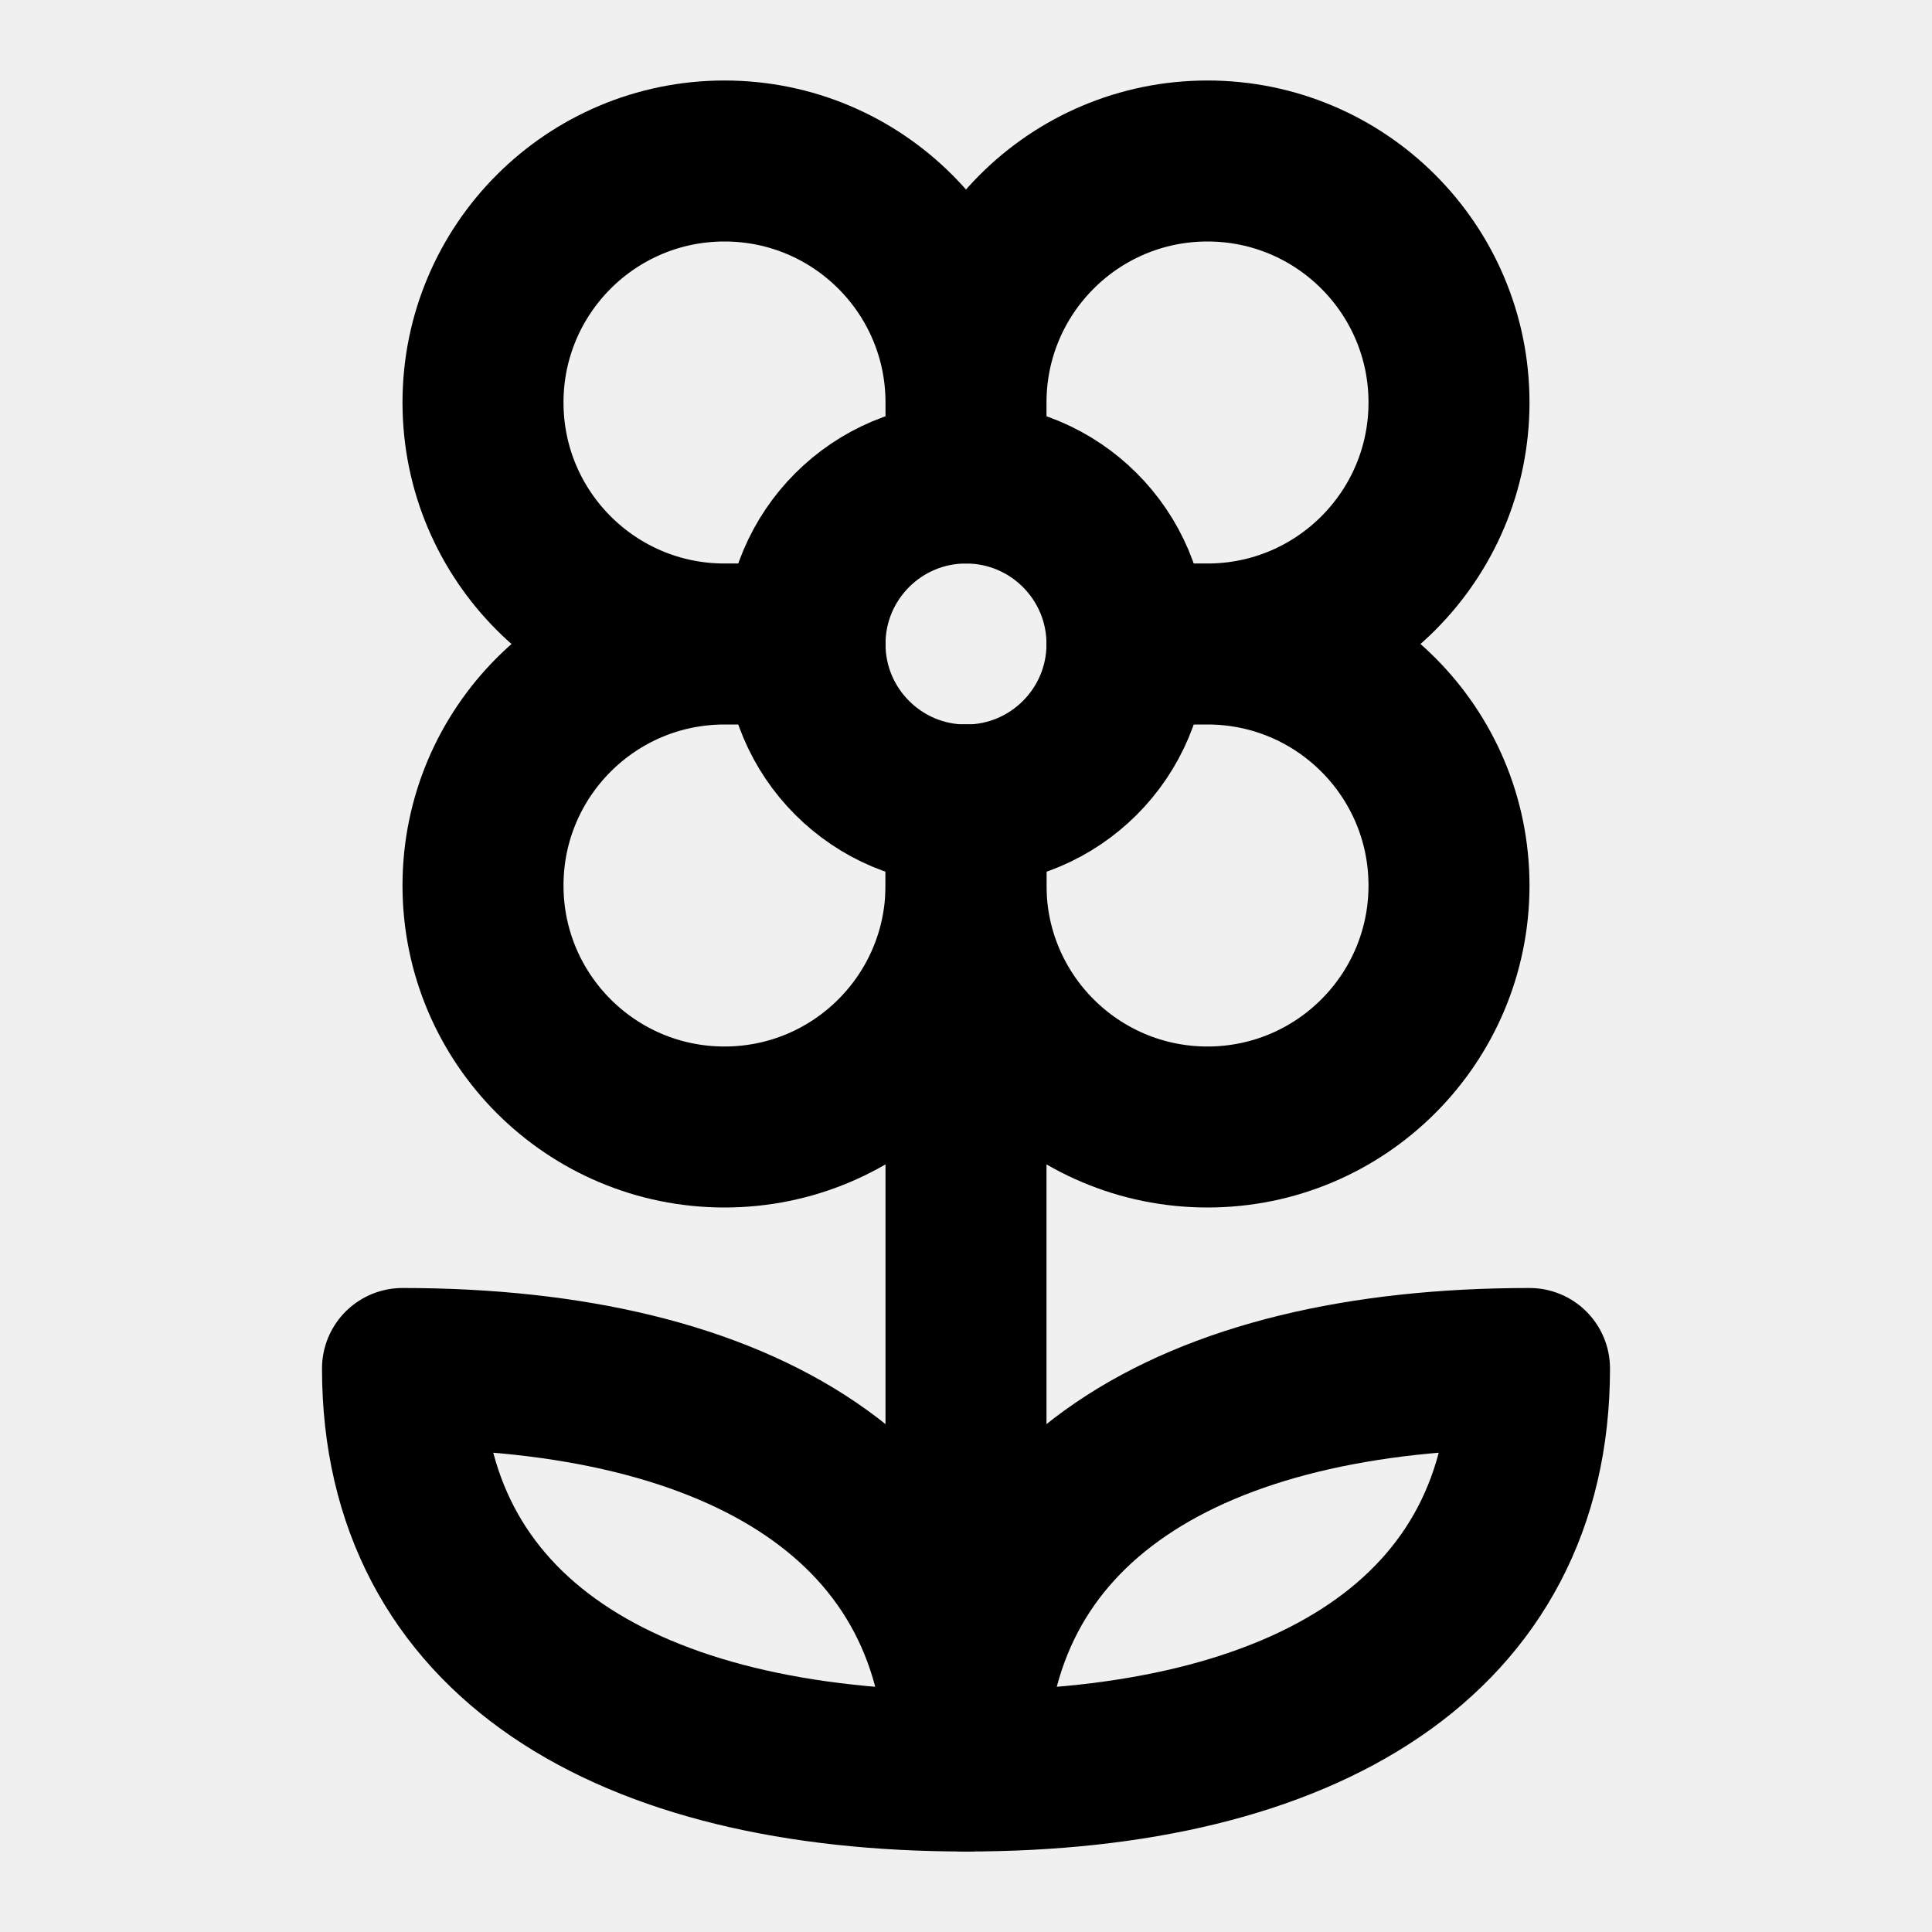
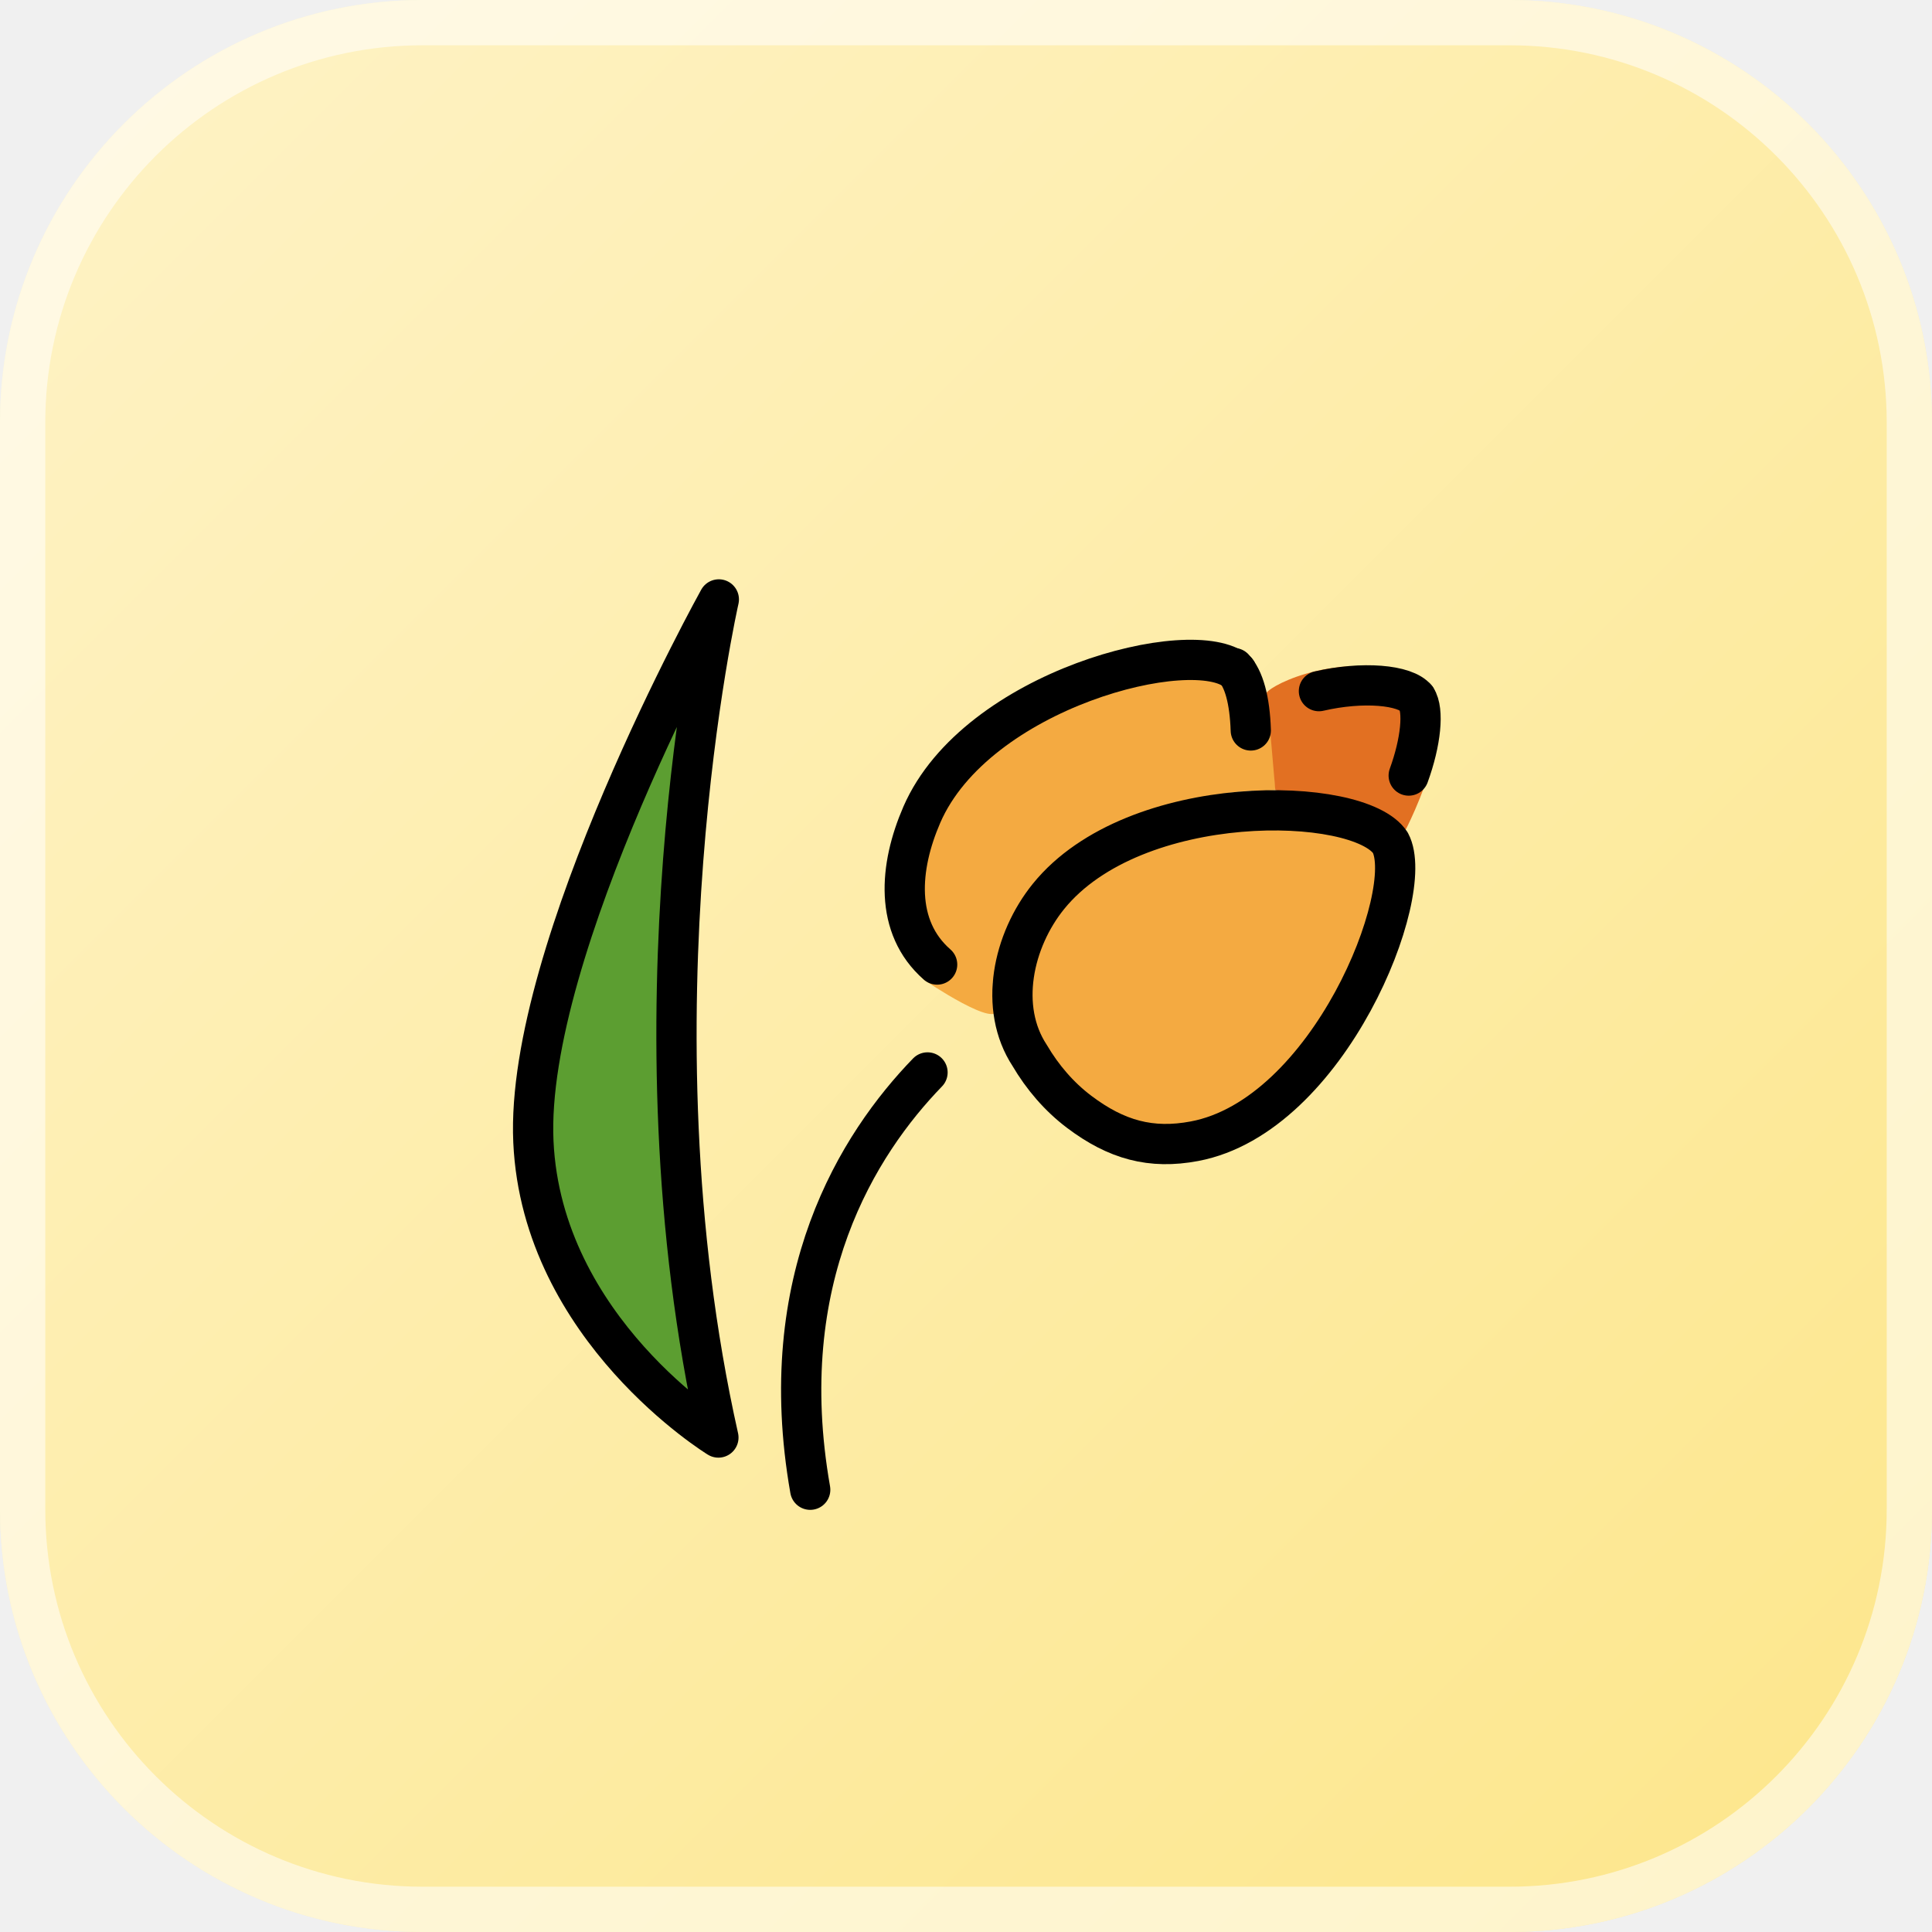
- <svg xmlns="http://www.w3.org/2000/svg" class="lucide lucide-flower-2" width="24" height="24" viewBox="0 0 24 24" fill="none" stroke="currentColor" stroke-width="2" stroke-linecap="round" stroke-linejoin="round">
-   <path d="M12 5a3 3 0 1 1 3 3m-3-3a3 3 0 1 0-3 3m3-3v1M9 8a3 3 0 1 0 3 3M9 8h1m5 0a3 3 0 1 1-3 3m3-3h-1m-2 3v-1" />
-   <circle cx="12" cy="8" r="2" />
-   <path d="M12 10v12" />
-   <path d="M12 22c4.2 0 7-1.667 7-5-4.2 0-7 1.667-7 5Z" />
-   <path d="M12 22c-4.2 0-7-1.667-7-5 4.2 0 7 1.667 7 5Z" />
+ <svg xmlns="http://www.w3.org/2000/svg" viewBox="0 0 64 64" width="64" height="64">
+   <defs>
+     <linearGradient id="bg" x1="0" y1="0" x2="1" y2="1">
+       <stop offset="0" stop-color="#fef3c7" />
+       <stop offset="1" stop-color="#fde68a" />
+     </linearGradient>
+   </defs>
+   <rect width="64" height="64" rx="14" fill="url(#bg)" />
+   <rect x="0.75" y="0.75" width="62.5" height="62.5" rx="13.25" fill="none" stroke="#ffffff" stroke-opacity="0.55" stroke-width="1.5" />
+   <g transform="translate(8 8) scale(0.6666667)">
+     <g id="color">
+       <path fill="#5C9E31" stroke="none" d="M23.697,59.43c0,0-8.768-5.362-9.193-14.698c-0.436-9.587,9.214-26.947,9.214-26.947 S18.998,38.491,23.697,59.43z" />
+       <path fill="#F4AA41" stroke="none" d="M50.717,27.303c-2.763-0.123-8.057,1.58-9.515,2.889c-2.489,2.236-2.945,2.852-3.843,6.473 c-0.103,0.417,0.08,0.552,0.189,1.413c0.149,1.174-3.592-1.363-3.592-1.363c-2.136-1.858-1.282-5.288-0.16-7.888 c2.692-6.238,14.314-9.896,16.451-8.038c0,0,0.957,1.216,1.122,6.474L50.717,27.303z" />
+       <path fill="#F4AA41" stroke="none" d="M57.288,29.872c1.344,2.493-3.056,13.578-9.733,14.835c-2.153,0.405-3.875-0.062-5.729-1.462 c-0.999-0.754-1.824-1.721-2.458-2.8v0c-1.555-2.366-0.844-5.708,0.939-7.908 C44.585,27.259,55.733,27.506,57.288,29.872" />
+       <path fill="#E27022" stroke="none" d="M52.948,22.666c2.163-0.502,4.295-0.322,4.838,0.362" />
+       <path fill="#E27022" stroke="none" d="M51.368,27.264c0,0-0.369-4.537-0.459-4.763c-0.11-0.276,3.109-2.074,6.877-1.148 c3.768,0.925,0,7.995,0,7.995l-1.327-0.995c-0.215-0.162-0.459-0.273-0.723-0.327 C54.556,27.784,51.368,27.264,51.368,27.264z" />
+     </g>
+     <g id="hair" />
+     <g id="skin" />
+     <g id="skin-shadow" />
+     <g id="line">
+       <path fill="none" stroke="#000000" stroke-linecap="round" stroke-linejoin="round" stroke-width="2" d="M23.697,59.43 c0,0-8.768-5.362-9.193-14.698c-0.436-9.587,9.214-26.947,9.214-26.947S18.998,38.491,23.697,59.43z" />
+       <path fill="none" stroke="#000000" stroke-linecap="round" stroke-linejoin="round" stroke-width="2" d="M34.088,41.289 c-3.438,3.548-7.676,10.246-5.829,20.735" />
+       <path fill="none" stroke="#000000" stroke-linecap="round" stroke-linejoin="round" stroke-width="2" d="M57.084,29.872 c1.344,2.493-3.056,13.578-9.733,14.835c-2.153,0.405-3.875-0.062-5.729-1.462 c-0.999-0.754-1.824-1.721-2.458-2.8v0c-1.555-2.366-0.844-5.708,0.939-7.908 C44.381,27.259,55.529,27.506,57.084,29.872" />
+       <path fill="none" stroke="#000000" stroke-linecap="round" stroke-linejoin="round" stroke-width="2" d="M53.537,22.342 c2.163-0.502,4.295-0.322,4.838,0.362" />
+       <path fill="none" stroke="#000000" stroke-linecap="round" stroke-linejoin="round" stroke-width="2" d="M58.375,22.704 c0.387,0.585,0.232,2.163-0.377,3.833" />
+       <path fill="none" stroke="#000000" stroke-linecap="round" stroke-linejoin="round" stroke-width="2" d="M34.566,35.928 c-2.132-1.863-1.889-4.848-0.761-7.445c2.707-6.231,13.513-8.983,15.645-7.12" />
+       <path fill="none" stroke="#000000" stroke-linecap="round" stroke-linejoin="round" stroke-width="2" d="M49.304,21.195 c0.506,0.526,0.797,1.59,0.847,3.101" />
+     </g>
+   </g>
</svg>
